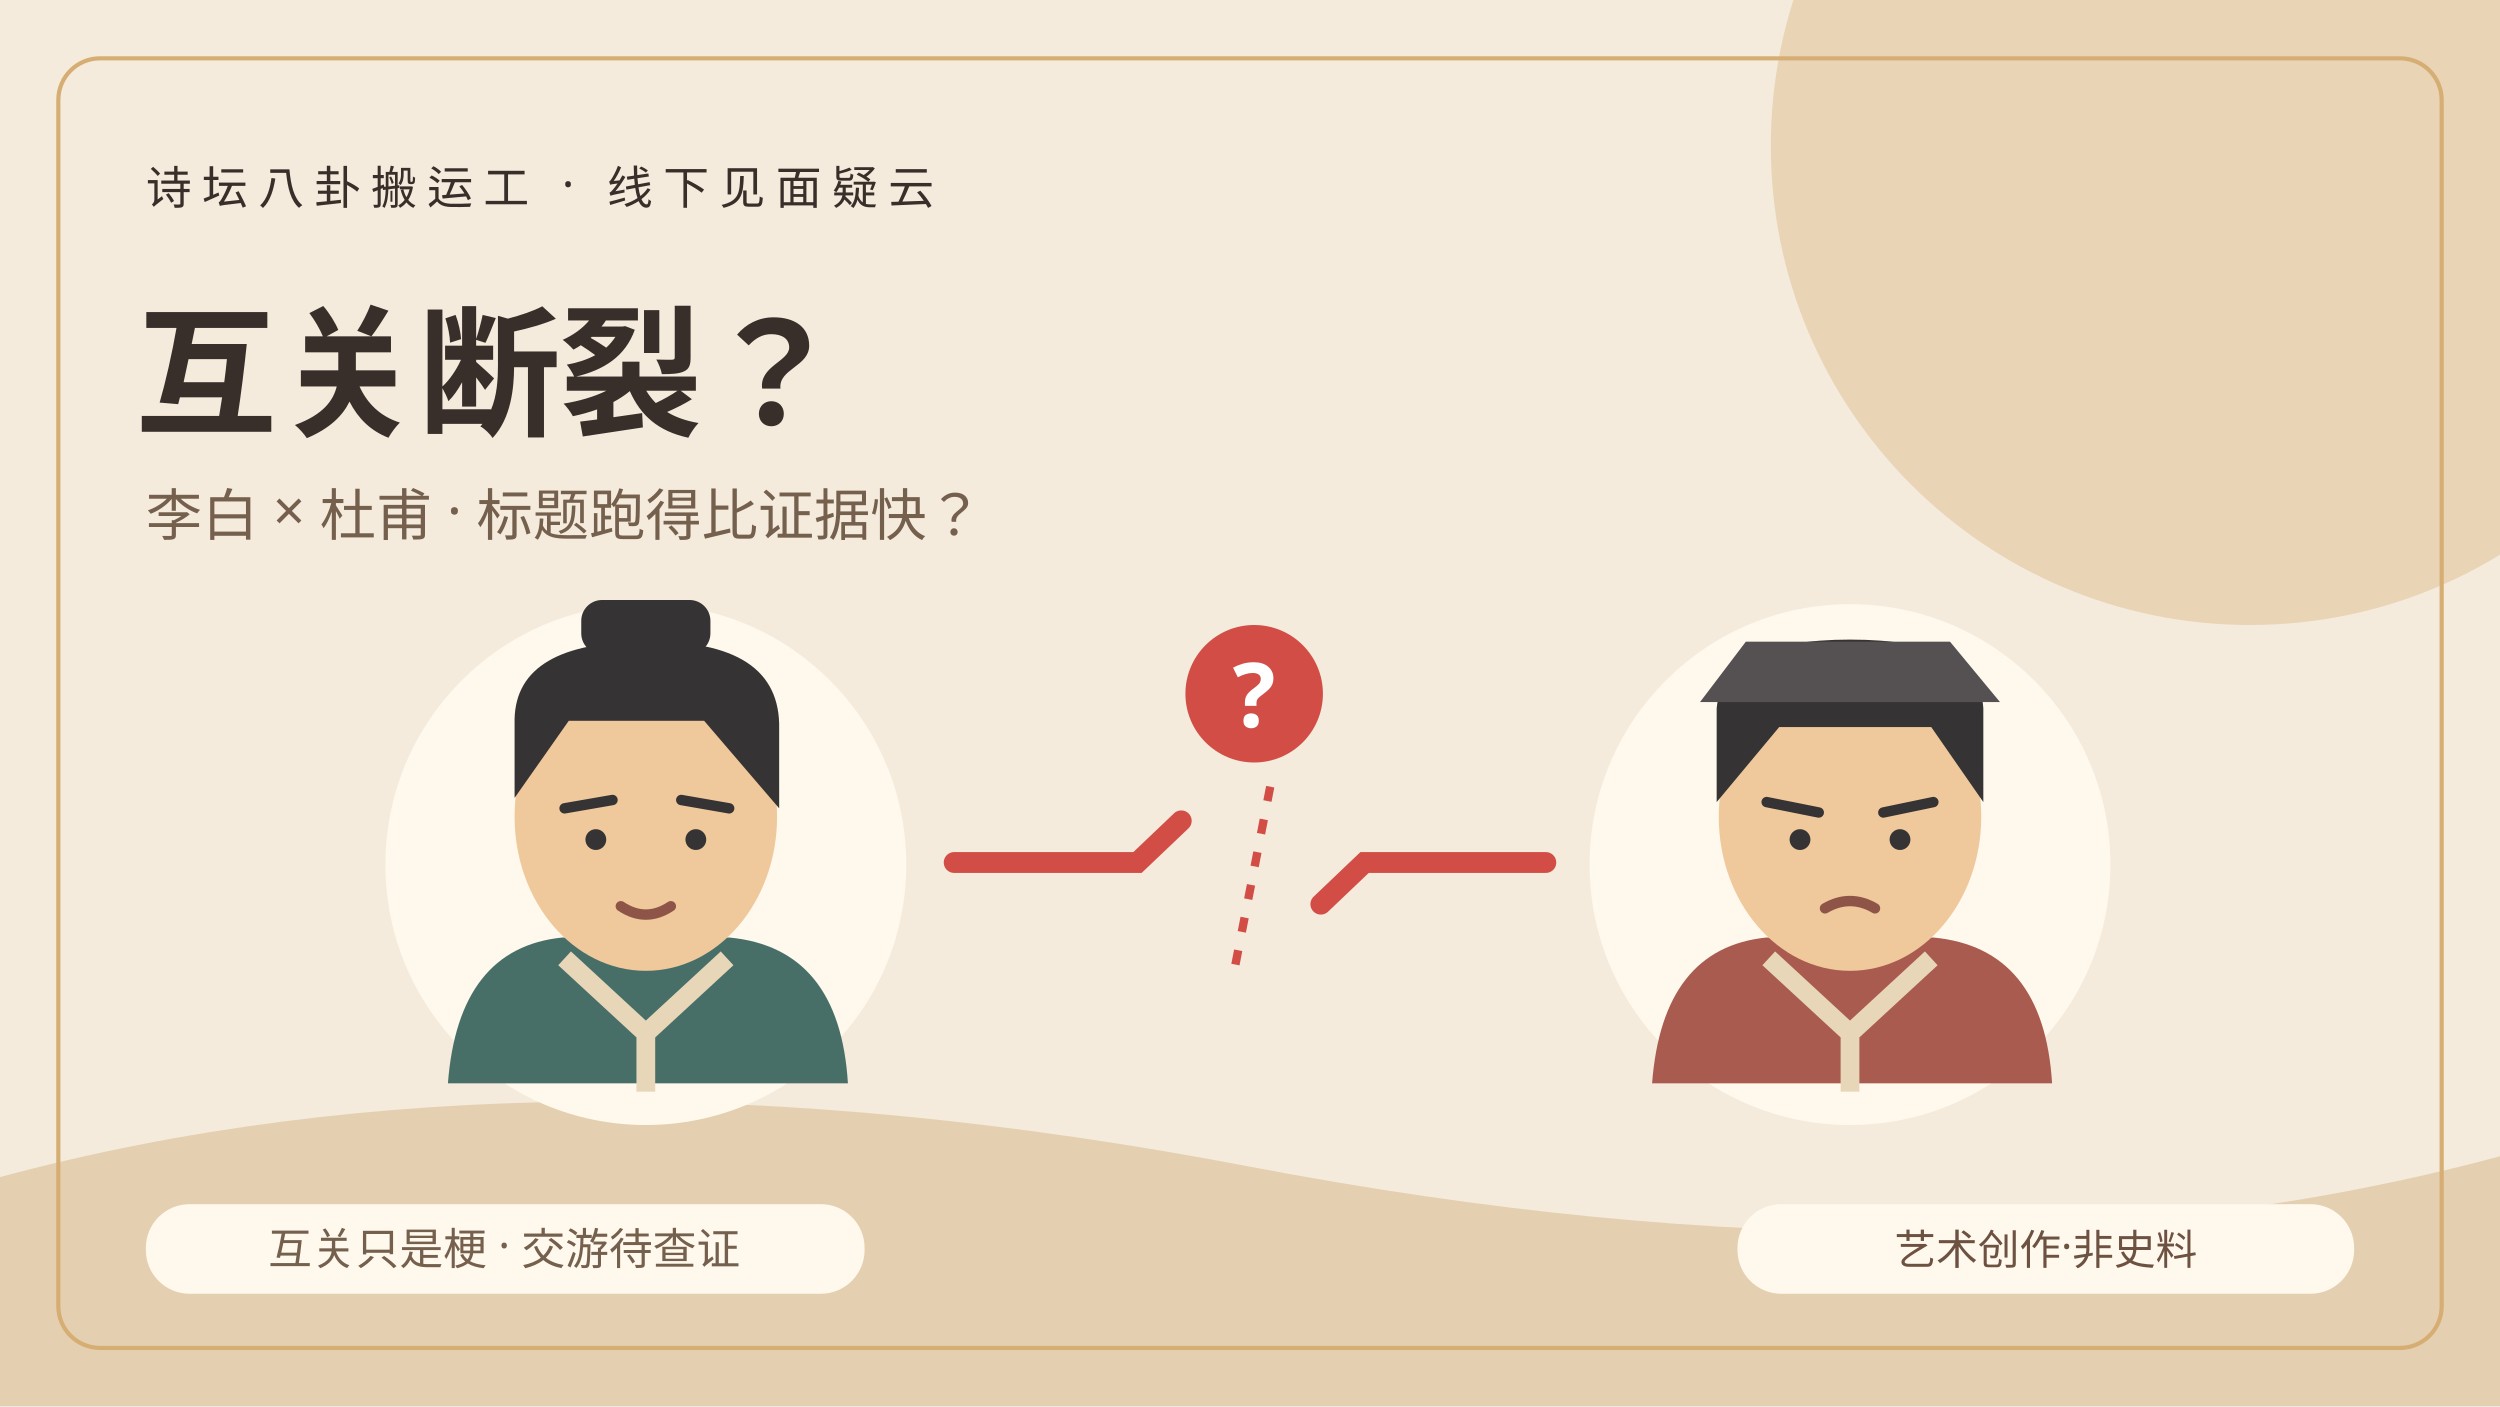
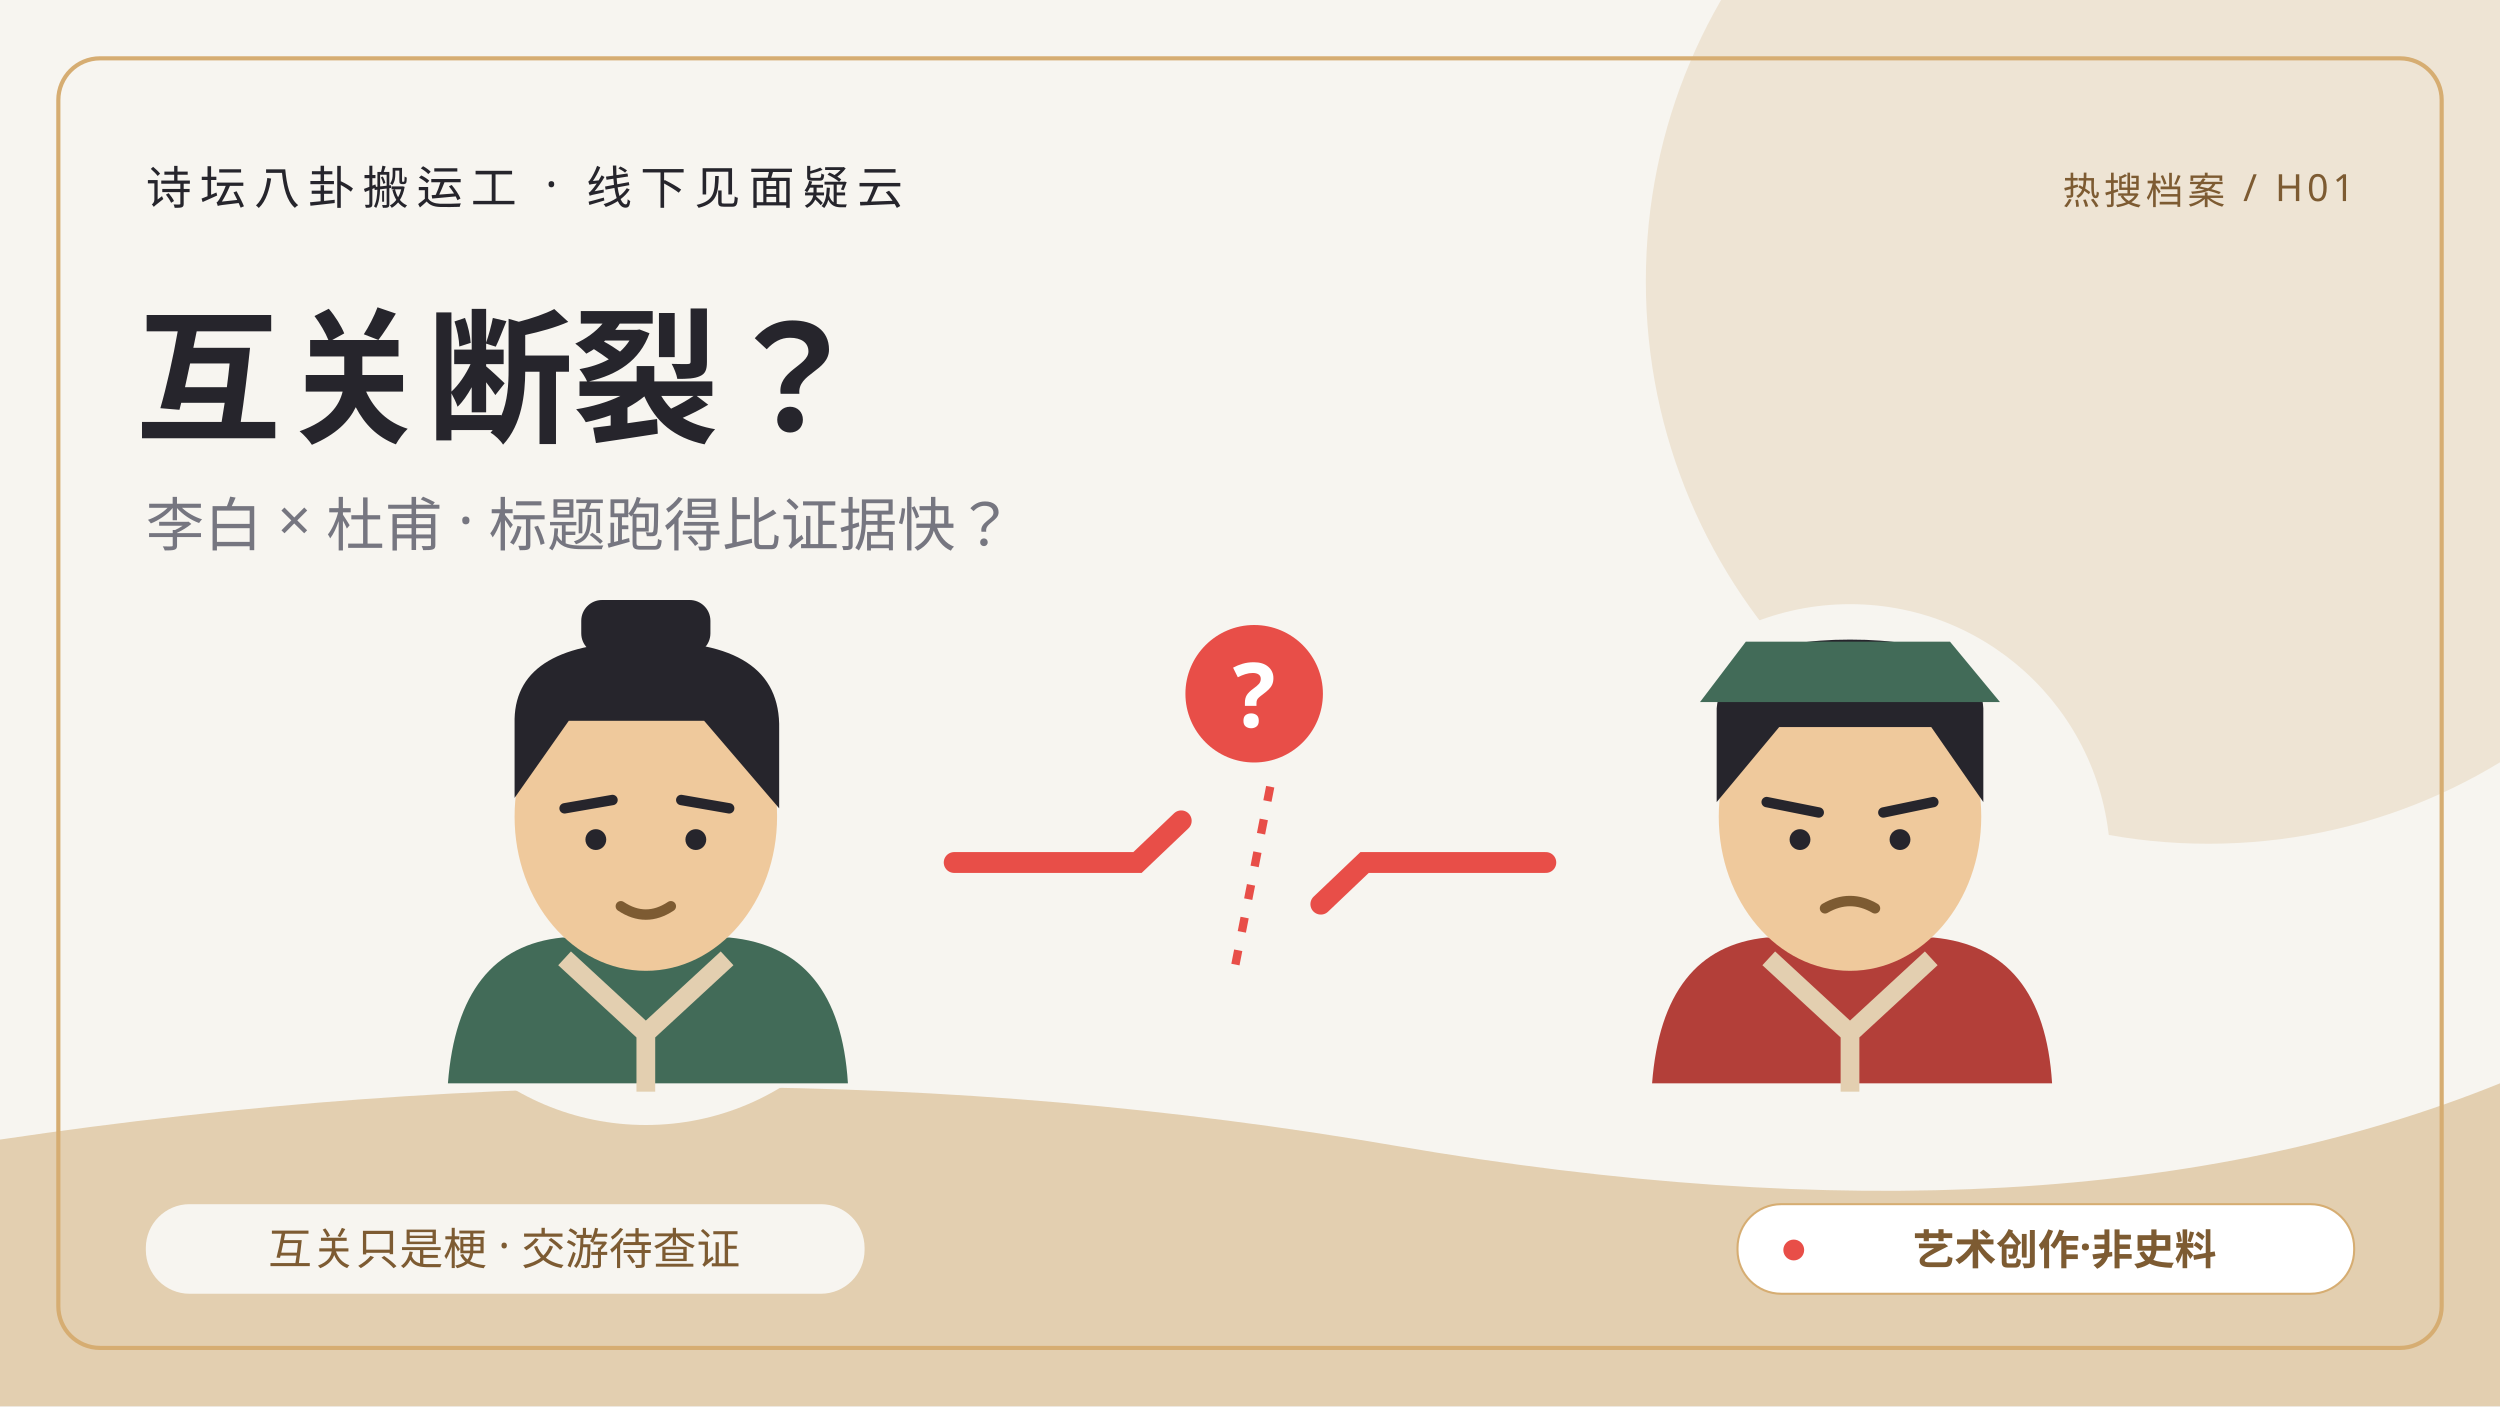
<svg xmlns="http://www.w3.org/2000/svg" width="1200" height="675" viewBox="0 0 1200 675" role="img" aria-labelledby="title desc">
-   <rect width="1200" height="675" fill="#f4ebdc" />
-   <circle cx="1080" cy="70" r="230" fill="#e9d4b6" />
-   <path d="M0 565Q260 495 600 560T1200 555V675H0Z" fill="#e4d0b1" />
+   <rect width="1200" height="675" fill="#f7f5f0" />
+   <circle cx="1060" cy="135" r="270" fill="#eee4d4" />
+   <path d="M0 547Q350 495 670 550T1200 520V675H0Z" fill="#e3cfb0" />
  <rect x="28" y="28" width="1144" height="619" rx="20" fill="none" stroke="#d6ad72" stroke-width="2" />
-   <g font-family="sans-serif" fill="#392f2a">
-     <text x="70" y="98" font-size="22" letter-spacing="5">诗坛八卦搬运工 · 线下见面疑云</text>
-     <text x="65" y="204" font-size="68" font-weight="800">互关断裂？</text>
-     <text x="70" y="257" font-size="27" fill="#75604e">李白 × 杜甫 · 标题跑得比证据快？</text>
+   <g font-family="sans-serif" fill="#26252c">
+     <text x="70" y="98" font-size="22" letter-spacing="4">诗坛八卦搬运工 · 线下见面疑云</text>
+     <text x="65" y="207" font-size="70" font-weight="800">互关断裂？</text>
+     <text x="70" y="262" font-size="28" fill="#767680" letter-spacing="0">李白 × 杜甫 · 标题跑得比证据快？</text>
  </g>
  <g transform="translate(310 415)">
-     <circle r="125" fill="#fff9ed" />
-     <path d="M-95 105Q-90 40-40 35H40Q93 40 97 105" fill="#476f68" />
-     <path d="M-39 45L0 81L39 45M0 81V109" fill="none" stroke="#e8d6b8" stroke-width="9" />
+     <circle r="125" fill="#f7f5f0" />
+     <path d="M-95 105Q-90 40-40 35H40Q93 40 97 105" fill="#426b58" />
+     <path d="M-39 45L0 81L39 45M0 81V109" fill="none" stroke="#e3cfb0" stroke-width="9" />
    <ellipse cy="-23" rx="63" ry="74" fill="#efc99c" />
-     <path d="M-63-32V-70Q-62-107 0-107Q65-108 64-65V-27L28-69H-37Z" fill="#353333" />
-     <rect x="-31" y="-127" width="62" height="26" rx="10" fill="#353333" />
-     <path d="M-39-27L-16-31M17-31L40-27" stroke="#353333" stroke-width="5" stroke-linecap="round" />
-     <circle cx="-24" cy="-12" r="5" fill="#353333" />
-     <circle cx="24" cy="-12" r="5" fill="#353333" />
-     <path d="M-12 20Q0 28 12 20" fill="none" stroke="#8d5447" stroke-width="5" stroke-linecap="round" />
+     <path d="M-63-32V-70Q-62-107 0-107Q65-108 64-65V-27L28-69H-37Z" fill="#26252c" />
+     <rect x="-31" y="-127" width="62" height="26" rx="10" fill="#26252c" />
+     <path d="M-39-27L-16-31M17-31L40-27" stroke="#26252c" stroke-width="5" stroke-linecap="round" />
+     <circle cx="-24" cy="-12" r="5" fill="#26252c" />
+     <circle cx="24" cy="-12" r="5" fill="#26252c" />
+     <path d="M-12 20Q0 28 12 20" fill="none" stroke="#7d5b32" stroke-width="5" stroke-linecap="round" />
  </g>
  <g transform="translate(888 415)">
-     <circle r="125" fill="#fff9ed" />
-     <path d="M-95 105Q-90 40-40 35H40Q93 40 97 105" fill="#a85b4e" />
-     <path d="M-39 45L0 81L39 45M0 81V109" fill="none" stroke="#e8d6b8" stroke-width="9" />
+     <circle r="125" fill="#f7f5f0" />
+     <path d="M-95 105Q-90 40-40 35H40Q93 40 97 105" fill="#b33f39" />
+     <path d="M-39 45L0 81L39 45M0 81V109" fill="none" stroke="#e3cfb0" stroke-width="9" />
    <ellipse cy="-23" rx="63" ry="74" fill="#efc99c" />
-     <path d="M-64-30V-75Q-61-108 0-108Q62-108 64-75V-30L39-66H-34Z" fill="#353333" />
-     <path d="M-72-78L-50-107H48L72-78Z" fill="#555051" />
-     <path d="M-40-30L-15-25M16-25L40-30" stroke="#353333" stroke-width="5" stroke-linecap="round" />
-     <circle cx="-24" cy="-12" r="5" fill="#353333" />
-     <circle cx="24" cy="-12" r="5" fill="#353333" />
-     <path d="M-12 21Q0 14 12 21" fill="none" stroke="#8d5447" stroke-width="5" stroke-linecap="round" />
+     <path d="M-64-30V-75Q-61-108 0-108Q62-108 64-75V-30L39-66H-34Z" fill="#26252c" />
+     <path d="M-72-78L-50-107H48L72-78Z" fill="#426b58" />
+     <path d="M-40-30L-15-25M16-25L40-30" stroke="#26252c" stroke-width="5" stroke-linecap="round" />
+     <circle cx="-24" cy="-12" r="5" fill="#26252c" />
+     <circle cx="24" cy="-12" r="5" fill="#26252c" />
+     <path d="M-12 21Q0 14 12 21" fill="none" stroke="#7d5b32" stroke-width="5" stroke-linecap="round" />
  </g>
-   <path d="M458 414H546L567 394M634 434L655 414H742" fill="none" stroke="#d24d46" stroke-width="10" stroke-linecap="round" />
-   <path d="M593 463L611 371" stroke="#d24d46" stroke-width="4" stroke-dasharray="7 9" />
-   <circle cx="602" cy="333" r="33" fill="#d24d46" />
+   <path d="M458 414H546L567 394M634 434L655 414H742" fill="none" stroke="#e84e48" stroke-width="10" stroke-linecap="round" />
+   <path d="M593 463L611 371" stroke="#e84e48" stroke-width="4" stroke-dasharray="7 9" />
+   <circle cx="602" cy="333" r="33" fill="#e84e48" />
  <text x="602" y="349" text-anchor="middle" font-family="sans-serif" font-size="43" font-weight="800" fill="#fff">?</text>
-   <rect x="70" y="578" width="345" height="43" rx="21" fill="#fff9ed" />
-   <text x="242" y="607" text-anchor="middle" font-family="sans-serif" font-size="21" fill="#75604e">互关只是梗 · 交游待查证</text>
-   <rect x="834" y="578" width="296" height="43" rx="21" fill="#fff9ed" />
-   <text x="982" y="607" text-anchor="middle" font-family="sans-serif" font-size="20" fill="#6d5141">艺术创作·非史料</text>
+   <rect x="70" y="578" width="345" height="43" rx="21" fill="#f7f5f0" />
+   <text x="242" y="607" text-anchor="middle" font-family="sans-serif" font-size="21" fill="#7d5b32">互关只是梗 · 交游待查证</text>
+   <text x="1130" y="98" text-anchor="end" font-family="sans-serif" font-size="18" letter-spacing="2" fill="#7d5b32">热搜档案 / H01</text>
+   <rect x="834" y="578" width="296" height="43" rx="21" fill="#ffffff" stroke="#d6ad72" />
+   <circle cx="861" cy="600" r="5" fill="#e84e48" />
+   <text x="991" y="607" text-anchor="middle" font-family="sans-serif" font-size="20" font-weight="600" fill="#7d5b32">艺术创作·非史料</text>
</svg>
